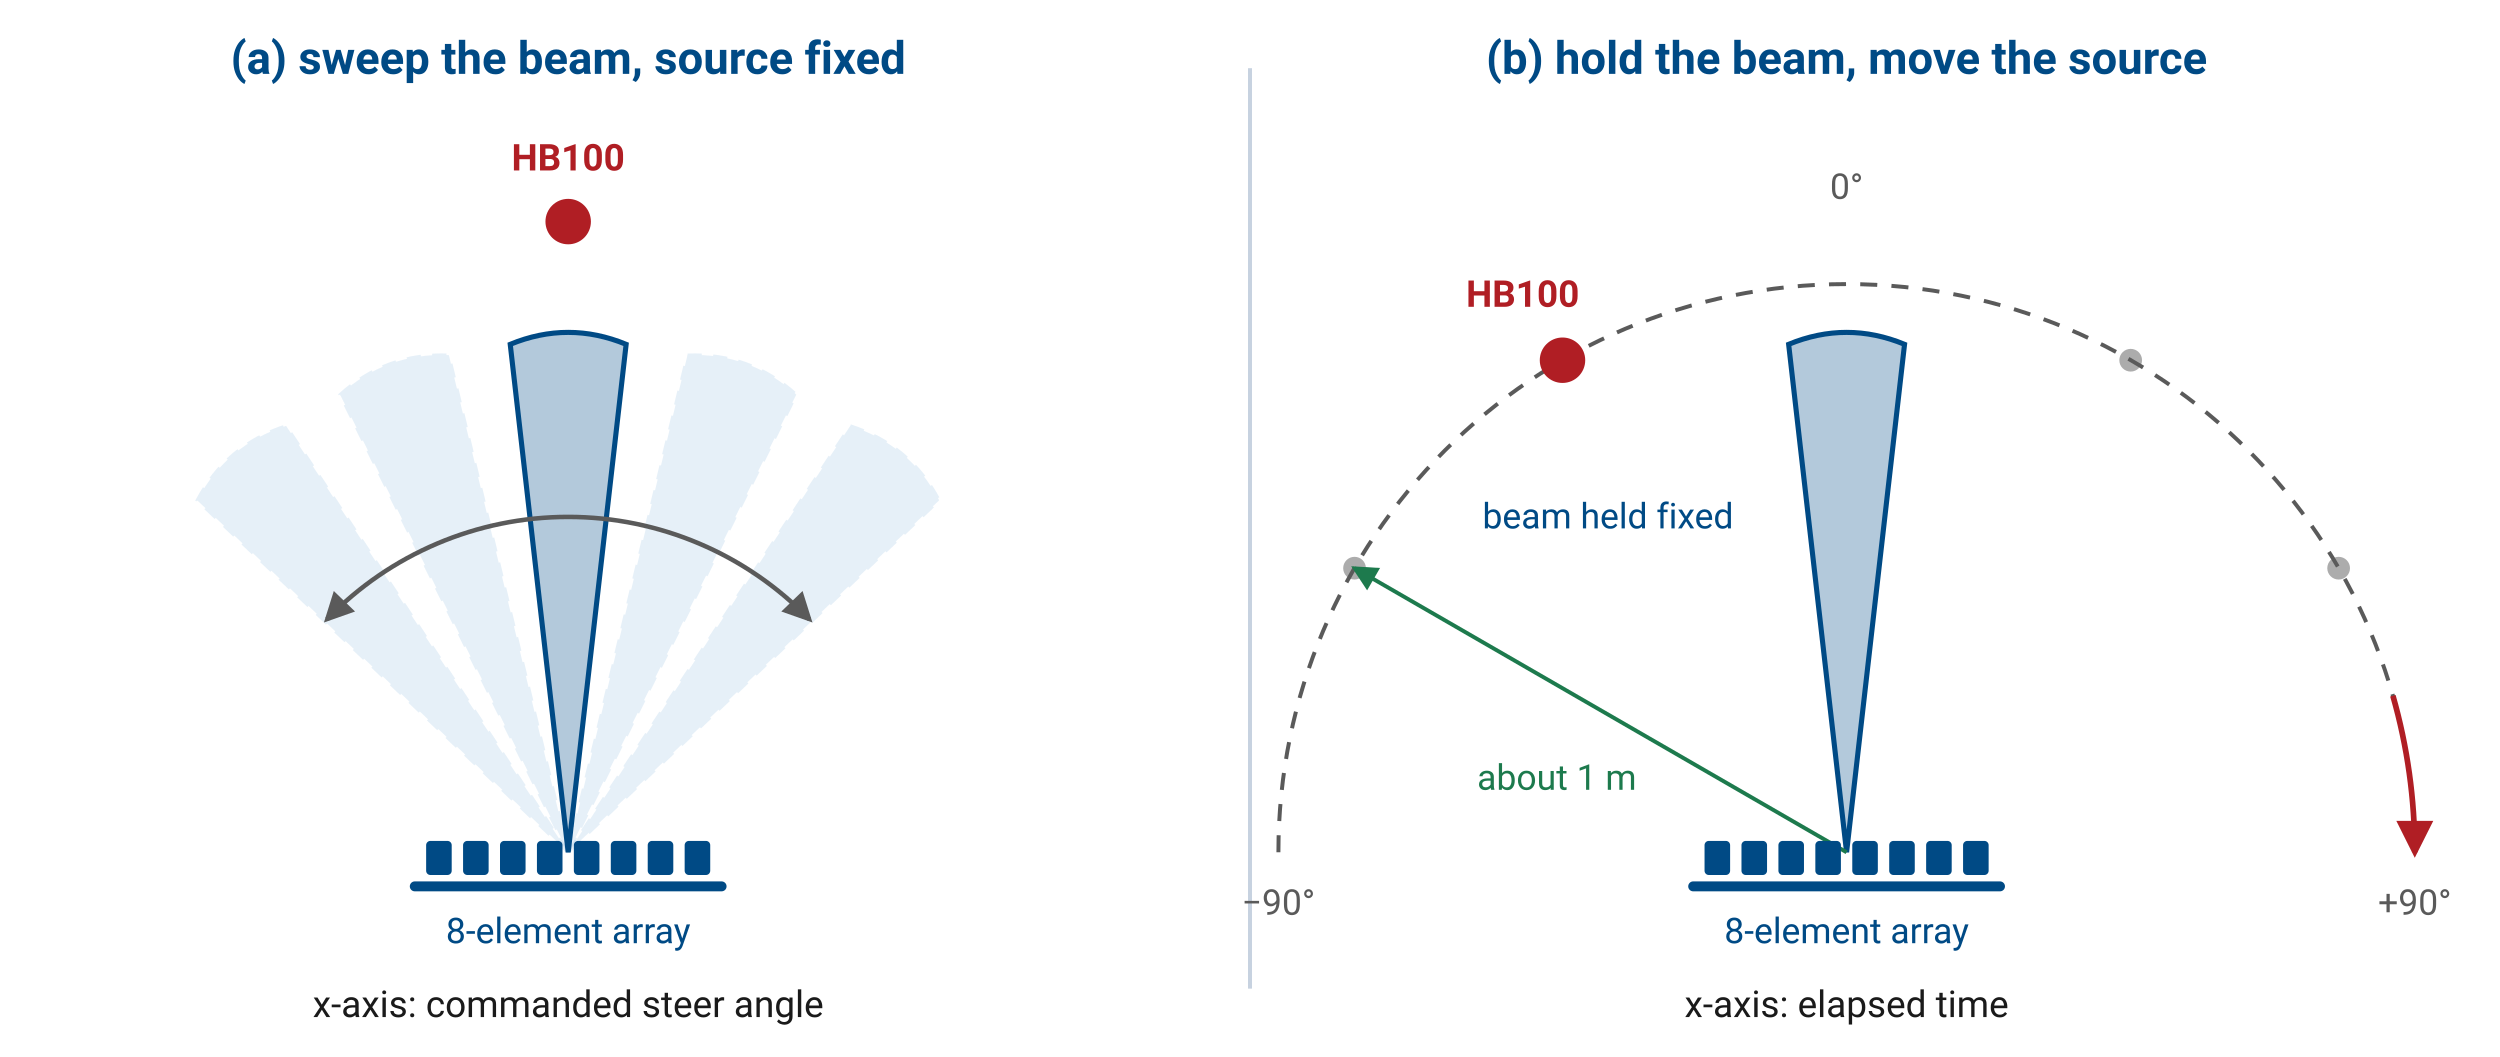
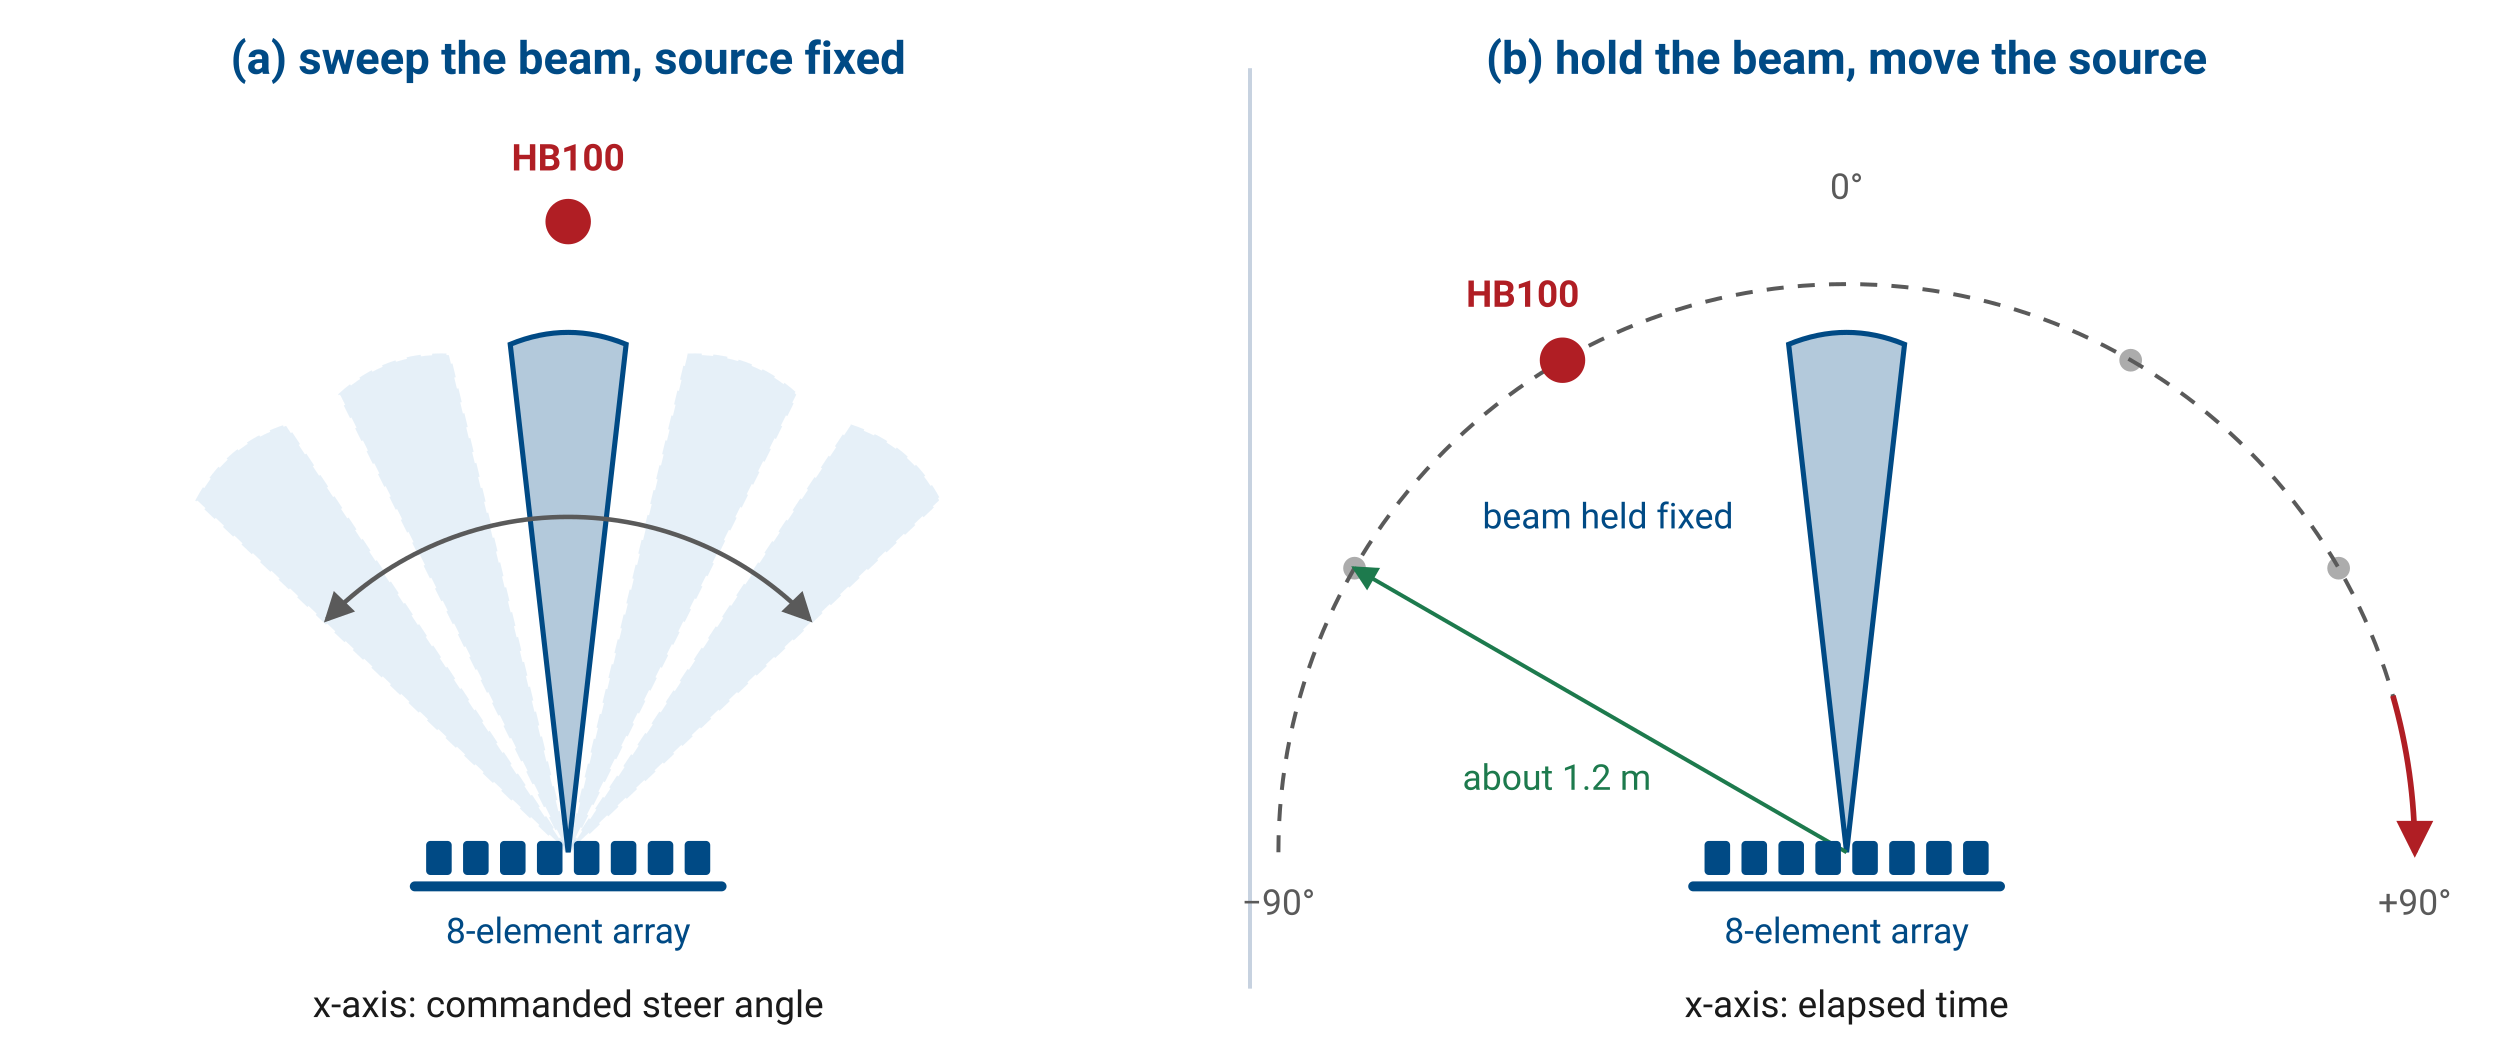
<svg xmlns="http://www.w3.org/2000/svg" font-family="'Source Sans Pro', 'Segoe UI', Roboto, Helvetica, Arial, sans-serif" viewBox="0 0 880 372" role="img" aria-label="Two ways to trace an antenna pattern: on the left the beam is swept electronically past a fixed source; on the right the beam is held fixed and the source is carried around the array on an arc">
  <defs>
    <marker id="l23aGrey" viewBox="0 0 10 10" refX="8.5" refY="5" markerWidth="6.5" markerHeight="6.5" orient="auto-start-reverse">
      <path d="M0 0 L10 5 L0 10 z" fill="#5a5a5a" />
    </marker>
    <marker id="l23aGrn" viewBox="0 0 10 10" refX="8.5" refY="5" markerWidth="6.5" markerHeight="6.5" orient="auto-start-reverse">
      <path d="M0 0 L10 5 L0 10 z" fill="#1d7a4d" />
    </marker>
    <marker id="l23aRed" viewBox="0 0 10 10" refX="8.5" refY="5" markerWidth="6.5" markerHeight="6.5" orient="auto-start-reverse">
      <path d="M0 0 L10 5 L0 10 z" fill="#b01e24" />
    </marker>
  </defs>
  <text x="200" y="26" text-anchor="middle" font-size="16" font-weight="700" fill="#004a85">(a) sweep the beam, source fixed</text>
  <path d="M200 300 L69.4 176.1 Q79.7 156.6 100.7 149.9 Z" fill="#0067b9" opacity="0.10" stroke="#0067b9" stroke-width="1.1" stroke-dasharray="5 4" />
  <path d="M200 300 L119.7 138.9 Q136.0 124.1 158.0 125.0 Z" fill="#0067b9" opacity="0.10" stroke="#0067b9" stroke-width="1.1" stroke-dasharray="5 4" />
  <path d="M200 300 L242.0 125.0 Q264.0 124.1 280.3 138.9 Z" fill="#0067b9" opacity="0.10" stroke="#0067b9" stroke-width="1.1" stroke-dasharray="5 4" />
  <path d="M200 300 L299.3 149.9 Q320.3 156.6 330.6 176.1 Z" fill="#0067b9" opacity="0.10" stroke="#0067b9" stroke-width="1.1" stroke-dasharray="5 4" />
  <path d="M200 300 L179.6 121.2 Q200.0 112.8 220.4 121.2 Z" fill="#004a85" opacity="0.30" />
  <path d="M200 300 L179.6 121.2 Q200.0 112.8 220.4 121.2 Z" fill="none" stroke="#004a85" stroke-width="1.8" />
  <path d="M115.1 218 A118 118 0 0 1 284.9 218" fill="none" stroke="#5a5a5a" stroke-width="1.6" marker-start="url(#l23aGrey)" marker-end="url(#l23aGrey)" />
  <circle cx="200" cy="78" r="8" fill="#b01e24" />
  <text x="200" y="60" text-anchor="middle" font-size="13" font-weight="700" fill="#b01e24">HB100</text>
  <rect x="150" y="296" width="9" height="12" rx="1.5" fill="#004a85" />
  <rect x="163" y="296" width="9" height="12" rx="1.5" fill="#004a85" />
  <rect x="176" y="296" width="9" height="12" rx="1.5" fill="#004a85" />
  <rect x="189" y="296" width="9" height="12" rx="1.5" fill="#004a85" />
  <rect x="202" y="296" width="9" height="12" rx="1.5" fill="#004a85" />
  <rect x="215" y="296" width="9" height="12" rx="1.5" fill="#004a85" />
  <rect x="228" y="296" width="9" height="12" rx="1.5" fill="#004a85" />
  <rect x="241" y="296" width="9" height="12" rx="1.5" fill="#004a85" />
  <line x1="146" y1="312" x2="254" y2="312" stroke="#004a85" stroke-width="3.5" stroke-linecap="round" />
  <text x="200" y="332" text-anchor="middle" font-size="12.5" fill="#004a85">8-element array</text>
  <text x="200" y="358" text-anchor="middle" font-size="13" fill="#1a1a1a">x-axis: commanded steer angle</text>
  <line x1="440" y1="24" x2="440" y2="348" stroke="#c7d2e0" stroke-width="1.4" />
  <text x="650" y="26" text-anchor="middle" font-size="16" font-weight="700" fill="#004a85">(b) hold the beam, move the source</text>
  <path d="M450 300 A200 200 0 0 1 850 300" fill="none" stroke="#5a5a5a" stroke-width="1.4" stroke-dasharray="6 5" />
  <path d="M842.3 244.9 A200 200 0 0 1 850 300" fill="none" stroke="#b01e24" stroke-width="2" marker-end="url(#l23aRed)" />
  <path d="M650 300 L629.6 121.2 Q650.0 112.8 670.4 121.2 Z" fill="#004a85" opacity="0.30" />
  <path d="M650 300 L629.6 121.2 Q650.0 112.8 670.4 121.2 Z" fill="none" stroke="#004a85" stroke-width="1.8" />
  <text x="566" y="186" text-anchor="middle" font-size="12.5" fill="#004a85">beam held fixed</text>
  <circle cx="476.8" cy="200" r="4" fill="#5a5a5a" opacity="0.5" />
  <circle cx="550" cy="126.8" r="8" fill="#b01e24" />
  <circle cx="750" cy="126.8" r="4" fill="#5a5a5a" opacity="0.5" />
  <circle cx="823.2" cy="200" r="4" fill="#5a5a5a" opacity="0.5" />
  <text x="536" y="108" text-anchor="middle" font-size="13" font-weight="700" fill="#b01e24">HB100</text>
  <line x1="650" y1="300" x2="476.8" y2="200" stroke="#1d7a4d" stroke-width="1.4" marker-end="url(#l23aGrn)" />
-   <text x="548" y="278" text-anchor="middle" font-size="12.5" fill="#1d7a4d">about 1 m</text>
+   <text x="548" y="278" text-anchor="middle" font-size="12.5" fill="#1d7a4d">about 1.2 m</text>
  <text x="450" y="322" text-anchor="middle" font-size="12.5" fill="#5a5a5a">−90°</text>
  <text x="650" y="70" text-anchor="middle" font-size="12.5" fill="#5a5a5a">0°</text>
  <text x="850" y="322" text-anchor="middle" font-size="12.5" fill="#5a5a5a">+90°</text>
  <rect x="600" y="296" width="9" height="12" rx="1.5" fill="#004a85" />
  <rect x="613" y="296" width="9" height="12" rx="1.5" fill="#004a85" />
  <rect x="626" y="296" width="9" height="12" rx="1.5" fill="#004a85" />
  <rect x="639" y="296" width="9" height="12" rx="1.5" fill="#004a85" />
  <rect x="652" y="296" width="9" height="12" rx="1.5" fill="#004a85" />
  <rect x="665" y="296" width="9" height="12" rx="1.5" fill="#004a85" />
  <rect x="678" y="296" width="9" height="12" rx="1.5" fill="#004a85" />
  <rect x="691" y="296" width="9" height="12" rx="1.5" fill="#004a85" />
  <line x1="596" y1="312" x2="704" y2="312" stroke="#004a85" stroke-width="3.5" stroke-linecap="round" />
  <text x="650" y="332" text-anchor="middle" font-size="12.5" fill="#004a85">8-element array</text>
  <text x="650" y="358" text-anchor="middle" font-size="13" fill="#1a1a1a">x-axis: elapsed time</text>
</svg>
